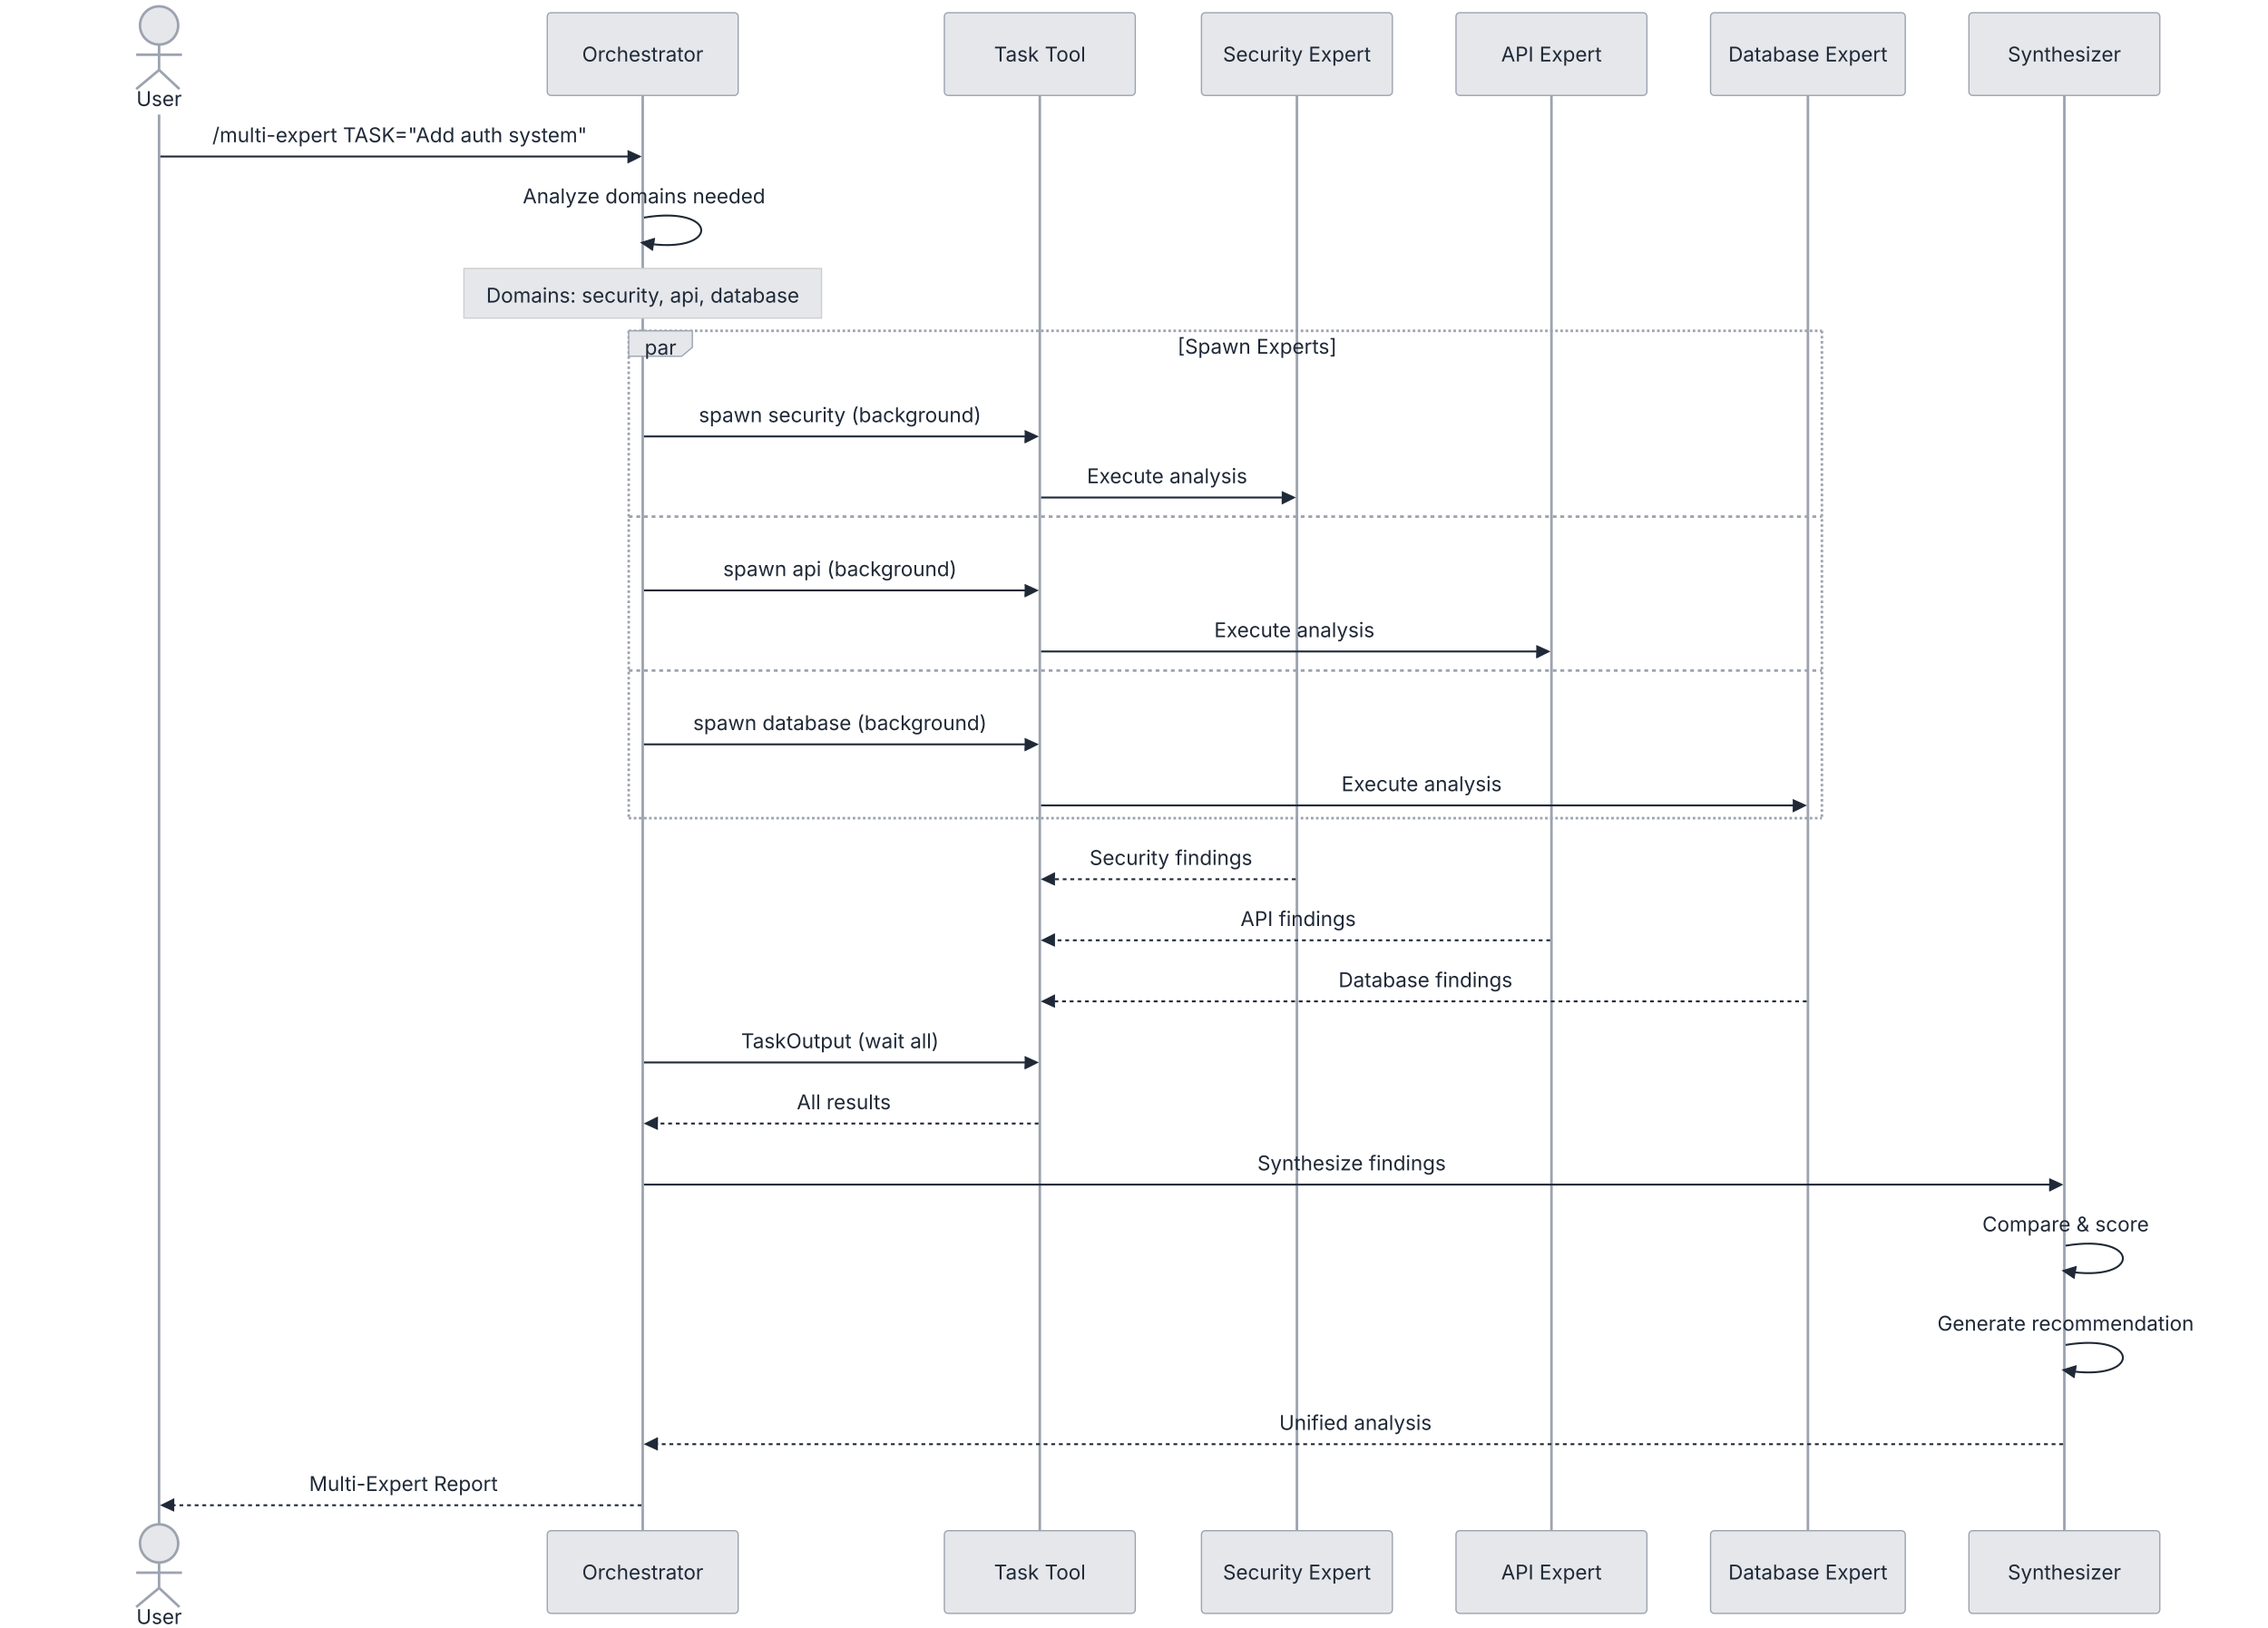
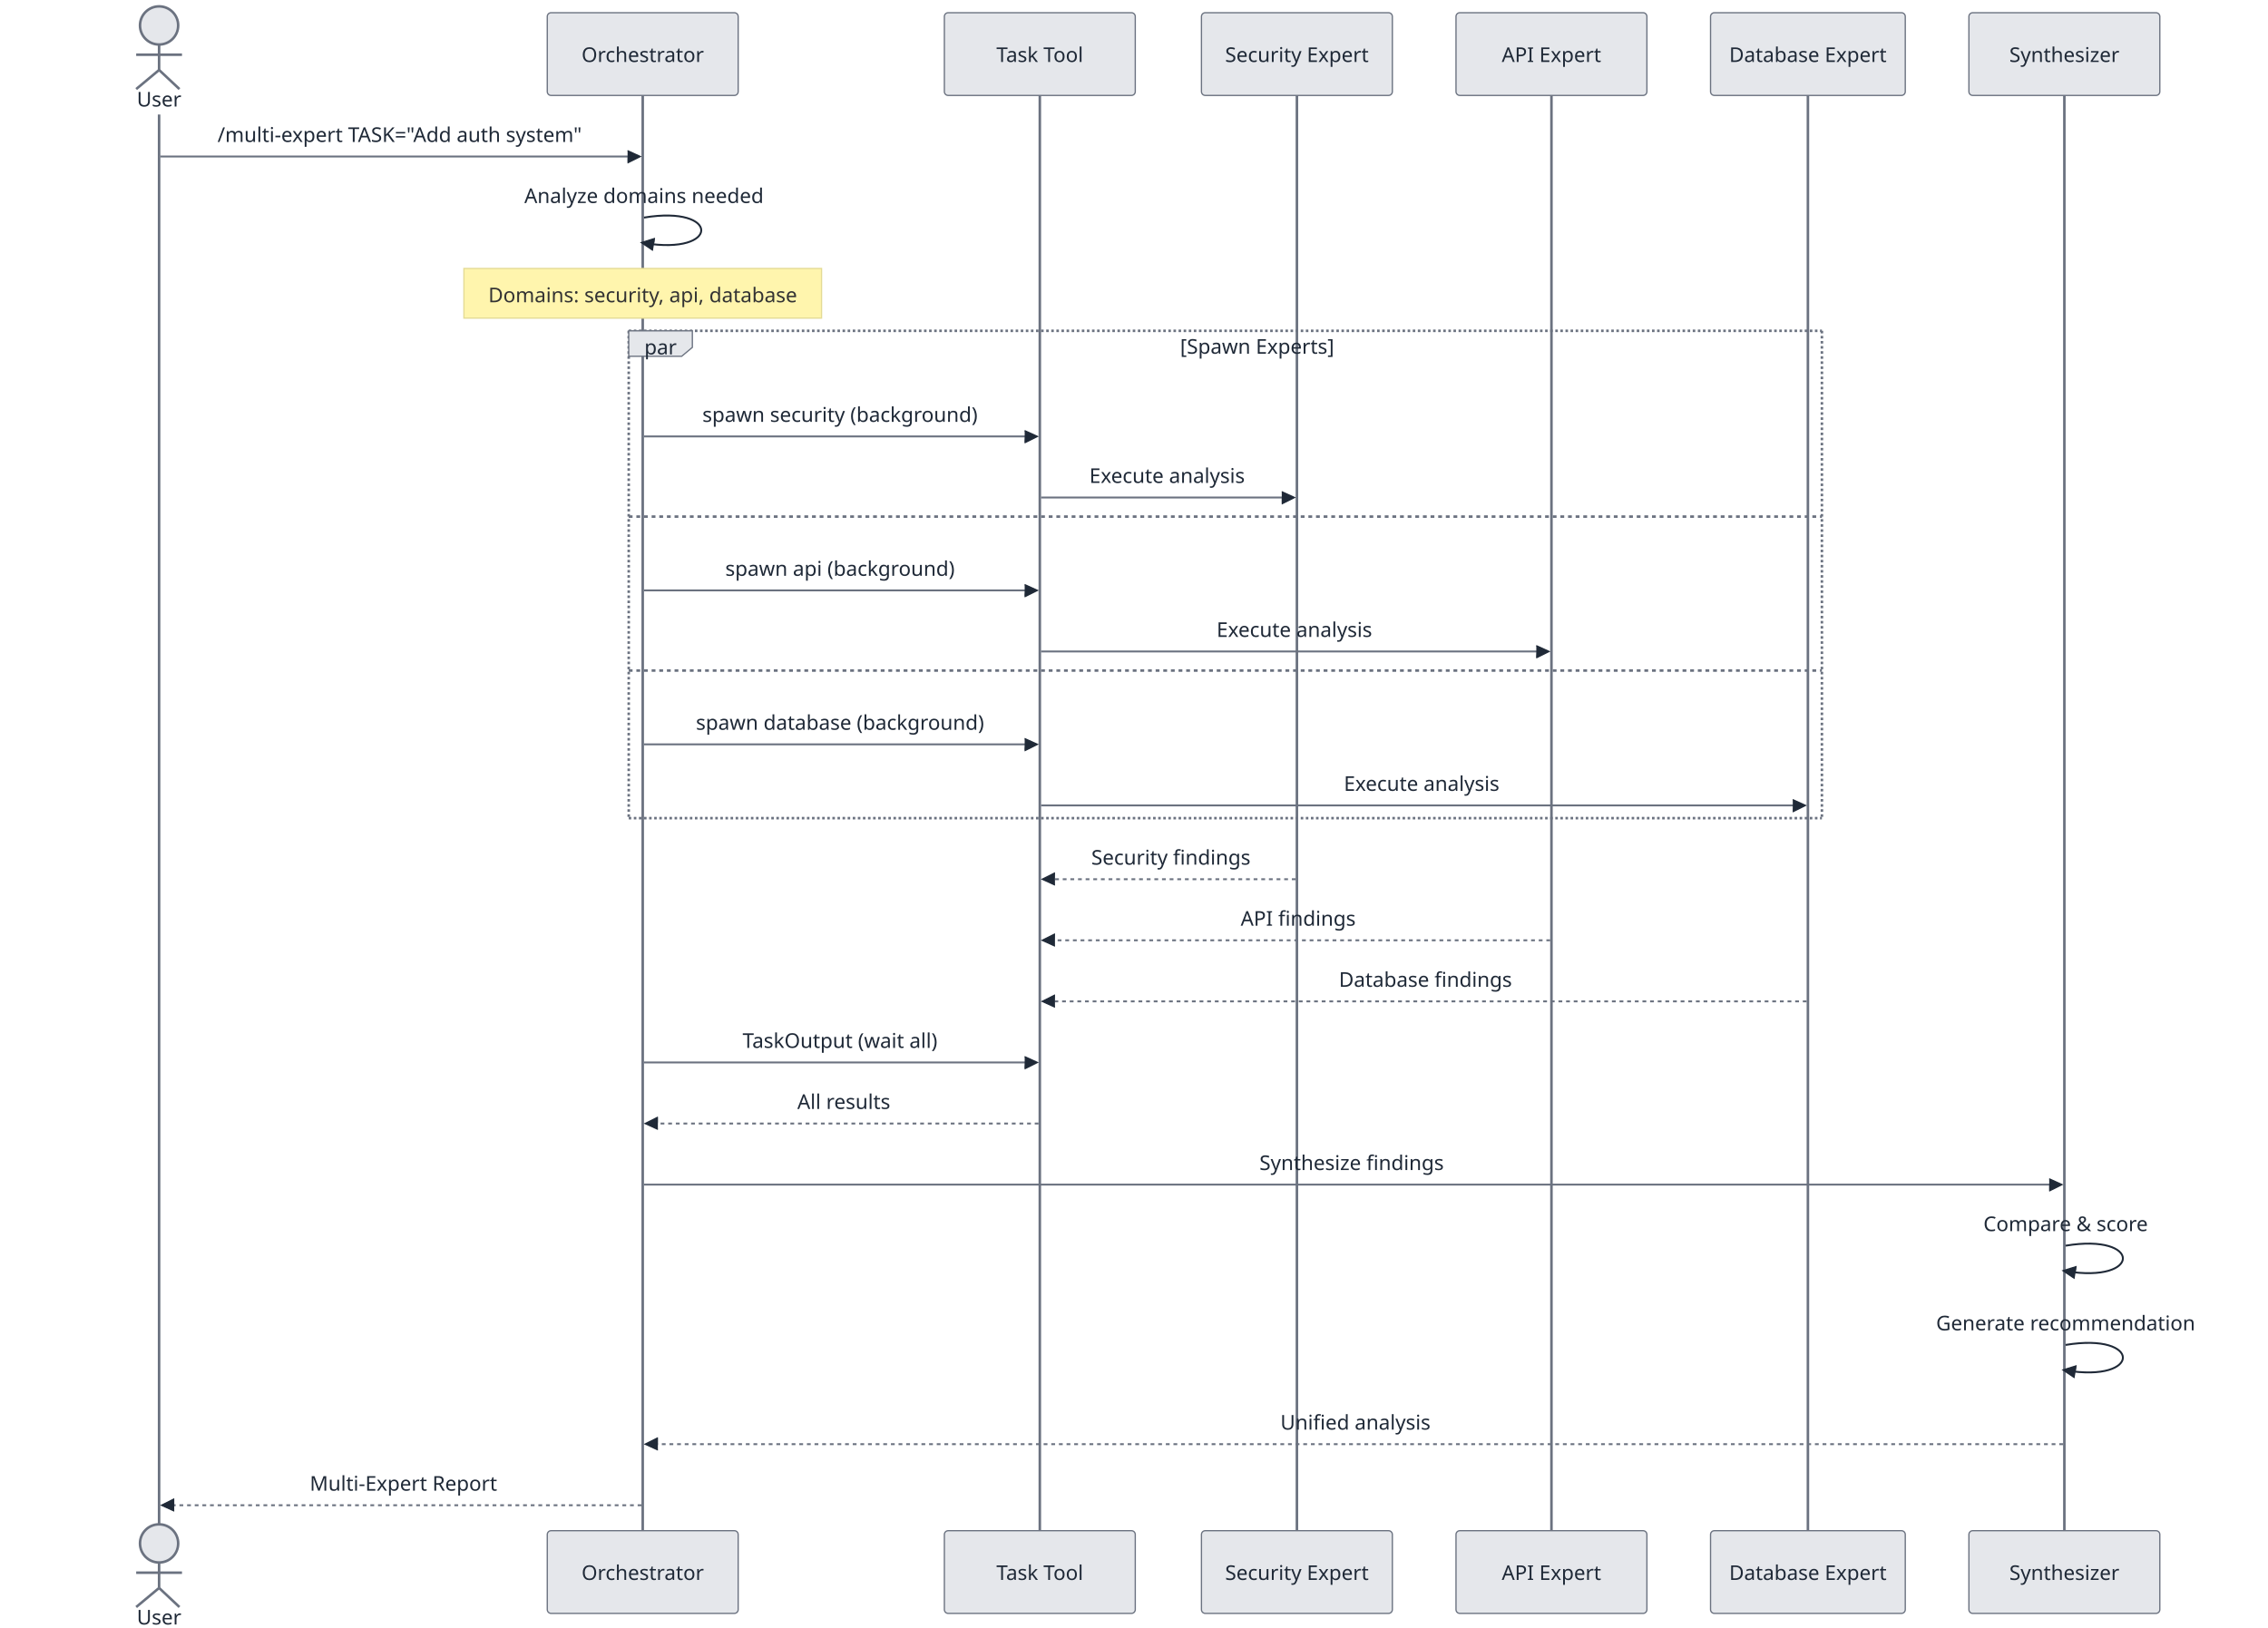
<svg xmlns="http://www.w3.org/2000/svg" id="my-svg" width="100%" style="max-width: 1782px; background-color: transparent;" viewBox="-50 -10 1782 1279" role="graphics-document document" aria-roledescription="sequence" aria-describedby="chart-desc-my-svg" aria-labelledby="chart-title-my-svg">
  <g>
    <rect x="1497" y="1193" fill="#eaeaea" stroke="#666" width="150" height="65" name="Synth" rx="3" ry="3" class="actor actor-bottom" />
    <text x="1572" y="1225.5" dominant-baseline="central" alignment-baseline="central" class="actor actor-box" style="text-anchor: middle; font-size: 16px; font-weight: 400;">
      <tspan x="1572" dy="0">Synthesizer</tspan>
    </text>
  </g>
  <g>
    <rect x="1294" y="1193" fill="#eaeaea" stroke="#666" width="153" height="65" name="E3" rx="3" ry="3" class="actor actor-bottom" />
    <text x="1370.5" y="1225.5" dominant-baseline="central" alignment-baseline="central" class="actor actor-box" style="text-anchor: middle; font-size: 16px; font-weight: 400;">
      <tspan x="1370.5" dy="0">Database Expert</tspan>
    </text>
  </g>
  <g>
    <rect x="1094" y="1193" fill="#eaeaea" stroke="#666" width="150" height="65" name="E2" rx="3" ry="3" class="actor actor-bottom" />
    <text x="1169" y="1225.5" dominant-baseline="central" alignment-baseline="central" class="actor actor-box" style="text-anchor: middle; font-size: 16px; font-weight: 400;">
      <tspan x="1169" dy="0">API Expert</tspan>
    </text>
  </g>
  <g>
    <rect x="894" y="1193" fill="#eaeaea" stroke="#666" width="150" height="65" name="E1" rx="3" ry="3" class="actor actor-bottom" />
    <text x="969" y="1225.5" dominant-baseline="central" alignment-baseline="central" class="actor actor-box" style="text-anchor: middle; font-size: 16px; font-weight: 400;">
      <tspan x="969" dy="0">Security Expert</tspan>
    </text>
  </g>
  <g>
    <rect x="692" y="1193" fill="#eaeaea" stroke="#666" width="150" height="65" name="Task" rx="3" ry="3" class="actor actor-bottom" />
    <text x="767" y="1225.5" dominant-baseline="central" alignment-baseline="central" class="actor actor-box" style="text-anchor: middle; font-size: 16px; font-weight: 400;">
      <tspan x="767" dy="0">Task Tool</tspan>
    </text>
  </g>
  <g>
    <rect x="380" y="1193" fill="#eaeaea" stroke="#666" width="150" height="65" name="Orch" rx="3" ry="3" class="actor actor-bottom" />
    <text x="455" y="1225.5" dominant-baseline="central" alignment-baseline="central" class="actor actor-box" style="text-anchor: middle; font-size: 16px; font-weight: 400;">
      <tspan x="455" dy="0">Orchestrator</tspan>
    </text>
  </g>
  <g />
  <g>
    <line id="actor6" x1="1572" y1="65" x2="1572" y2="1193" class="actor-line 200" stroke-width="0.5px" stroke="#999" name="Synth" />
    <g id="root-6">
      <rect x="1497" y="0" fill="#eaeaea" stroke="#666" width="150" height="65" name="Synth" rx="3" ry="3" class="actor actor-top" />
      <text x="1572" y="32.5" dominant-baseline="central" alignment-baseline="central" class="actor actor-box" style="text-anchor: middle; font-size: 16px; font-weight: 400;">
        <tspan x="1572" dy="0">Synthesizer</tspan>
      </text>
    </g>
  </g>
  <g>
    <line id="actor5" x1="1370.5" y1="65" x2="1370.5" y2="1193" class="actor-line 200" stroke-width="0.5px" stroke="#999" name="E3" />
    <g id="root-5">
      <rect x="1294" y="0" fill="#eaeaea" stroke="#666" width="153" height="65" name="E3" rx="3" ry="3" class="actor actor-top" />
      <text x="1370.5" y="32.5" dominant-baseline="central" alignment-baseline="central" class="actor actor-box" style="text-anchor: middle; font-size: 16px; font-weight: 400;">
        <tspan x="1370.5" dy="0">Database Expert</tspan>
      </text>
    </g>
  </g>
  <g>
    <line id="actor4" x1="1169" y1="65" x2="1169" y2="1193" class="actor-line 200" stroke-width="0.5px" stroke="#999" name="E2" />
    <g id="root-4">
      <rect x="1094" y="0" fill="#eaeaea" stroke="#666" width="150" height="65" name="E2" rx="3" ry="3" class="actor actor-top" />
      <text x="1169" y="32.5" dominant-baseline="central" alignment-baseline="central" class="actor actor-box" style="text-anchor: middle; font-size: 16px; font-weight: 400;">
        <tspan x="1169" dy="0">API Expert</tspan>
      </text>
    </g>
  </g>
  <g>
    <line id="actor3" x1="969" y1="65" x2="969" y2="1193" class="actor-line 200" stroke-width="0.5px" stroke="#999" name="E1" />
    <g id="root-3">
      <rect x="894" y="0" fill="#eaeaea" stroke="#666" width="150" height="65" name="E1" rx="3" ry="3" class="actor actor-top" />
      <text x="969" y="32.5" dominant-baseline="central" alignment-baseline="central" class="actor actor-box" style="text-anchor: middle; font-size: 16px; font-weight: 400;">
        <tspan x="969" dy="0">Security Expert</tspan>
      </text>
    </g>
  </g>
  <g>
    <line id="actor2" x1="767" y1="65" x2="767" y2="1193" class="actor-line 200" stroke-width="0.5px" stroke="#999" name="Task" />
    <g id="root-2">
      <rect x="692" y="0" fill="#eaeaea" stroke="#666" width="150" height="65" name="Task" rx="3" ry="3" class="actor actor-top" />
      <text x="767" y="32.5" dominant-baseline="central" alignment-baseline="central" class="actor actor-box" style="text-anchor: middle; font-size: 16px; font-weight: 400;">
        <tspan x="767" dy="0">Task Tool</tspan>
      </text>
    </g>
  </g>
  <g>
    <line id="actor1" x1="455" y1="65" x2="455" y2="1193" class="actor-line 200" stroke-width="0.5px" stroke="#999" name="Orch" />
    <g id="root-1">
      <rect x="380" y="0" fill="#eaeaea" stroke="#666" width="150" height="65" name="Orch" rx="3" ry="3" class="actor actor-top" />
      <text x="455" y="32.5" dominant-baseline="central" alignment-baseline="central" class="actor actor-box" style="text-anchor: middle; font-size: 16px; font-weight: 400;">
        <tspan x="455" dy="0">Orchestrator</tspan>
      </text>
    </g>
  </g>
  <g>
    <line id="actor0" x1="75" y1="80" x2="75" y2="1193" class="actor-line 200" stroke-width="0.5px" stroke="#999" name="User" />
  </g>
-   <style>#my-svg{font-family:system-ui,-apple-system,sans-serif;font-size:14px;fill:#1f2937;}@keyframes edge-animation-frame{from{stroke-dashoffset:0;}}@keyframes dash{to{stroke-dashoffset:0;}}#my-svg .edge-animation-slow{stroke-dasharray:9,5!important;stroke-dashoffset:900;animation:dash 50s linear infinite;stroke-linecap:round;}#my-svg .edge-animation-fast{stroke-dasharray:9,5!important;stroke-dashoffset:900;animation:dash 20s linear infinite;stroke-linecap:round;}#my-svg .error-icon{fill:#d1d5db;}#my-svg .error-text{fill:#2e2a24;stroke:#2e2a24;}#my-svg .edge-thickness-normal{stroke-width:1px;}#my-svg .edge-thickness-thick{stroke-width:3.5px;}#my-svg .edge-pattern-solid{stroke-dasharray:0;}#my-svg .edge-thickness-invisible{stroke-width:0;fill:none;}#my-svg .edge-pattern-dashed{stroke-dasharray:3;}#my-svg .edge-pattern-dotted{stroke-dasharray:2;}#my-svg .marker{fill:#6b7280;stroke:#6b7280;}#my-svg .marker.cross{stroke:#6b7280;}#my-svg svg{font-family:system-ui,-apple-system,sans-serif;font-size:14px;}#my-svg p{margin:0;}#my-svg .actor{stroke:#9ca3af;fill:#e5e7eb;}#my-svg text.actor&gt;tspan{fill:#1f2937;stroke:none;}#my-svg .actor-line{stroke:#9ca3af;}#my-svg .innerArc{stroke-width:1.5;stroke-dasharray:none;}#my-svg .messageLine0{stroke-width:1.5;stroke-dasharray:none;stroke:#1f2937;}#my-svg .messageLine1{stroke-width:1.5;stroke-dasharray:2,2;stroke:#1f2937;}#my-svg #arrowhead path{fill:#1f2937;stroke:#1f2937;}#my-svg .sequenceNumber{fill:#948d7f;}#my-svg #sequencenumber{fill:#1f2937;}#my-svg #crosshead path{fill:#1f2937;stroke:#1f2937;}#my-svg .messageText{fill:#1f2937;stroke:none;}#my-svg .labelBox{stroke:#9ca3af;fill:#e5e7eb;}#my-svg .labelText,#my-svg .labelText&gt;tspan{fill:#1f2937;stroke:none;}#my-svg .loopText,#my-svg .loopText&gt;tspan{fill:#1f2937;stroke:none;}#my-svg .loopLine{stroke-width:2px;stroke-dasharray:2,2;stroke:#9ca3af;fill:#9ca3af;}#my-svg .note{stroke:hsl(220, 0%, 80.98%);fill:#e5e7eb;}#my-svg .noteText,#my-svg .noteText&gt;tspan{fill:#1f2937;stroke:none;}#my-svg .activation0{fill:#9ca3af;stroke:hsl(217.895, 10.615%, 54.902%);}#my-svg .activation1{fill:#9ca3af;stroke:hsl(217.895, 10.615%, 54.902%);}#my-svg .activation2{fill:#9ca3af;stroke:hsl(217.895, 10.615%, 54.902%);}#my-svg .actorPopupMenu{position:absolute;}#my-svg .actorPopupMenuPanel{position:absolute;fill:#e5e7eb;box-shadow:0px 8px 16px 0px rgba(0,0,0,0.2);filter:drop-shadow(3px 5px 2px rgb(0 0 0 / 0.4));}#my-svg .actor-man line{stroke:#9ca3af;fill:#e5e7eb;}#my-svg .actor-man circle,#my-svg line{stroke:#9ca3af;fill:#e5e7eb;stroke-width:2px;}#my-svg :root{--mermaid-font-family:"trebuchet ms",verdana,arial,sans-serif;}#my-svg .edgeLabel{background-color:#e5e7eb !important;} #my-svg .edgeLabel p{background-color:#e5e7eb !important;} #my-svg .edgeLabel rect{fill:#e5e7eb !important;background-color:#e5e7eb !important;opacity:1 !important;} #my-svg .labelBkg{background-color:#e5e7eb !important;} @media (prefers-color-scheme: dark) { #my-svg { fill: #e5e7eb !important; } #my-svg .label, #my-svg .nodeLabel, #my-svg .edgeLabel { color: #e5e7eb !important; fill: #e5e7eb !important; } #my-svg .node rect, #my-svg .node circle, #my-svg .node ellipse, #my-svg .node polygon, #my-svg .node path { fill: #374151 !important; stroke: #9ca3af !important; } #my-svg .cluster rect { fill: #1f2937 !important; stroke: #6b7280 !important; } #my-svg .edgePath .path, #my-svg .flowchart-link { stroke: #9ca3af !important; } #my-svg .marker, #my-svg .arrowheadPath { fill: #9ca3af !important; stroke: #9ca3af !important; } #my-svg .edgeLabel rect, #my-svg .labelBkg { fill: #374151 !important; background-color: #374151 !important; opacity: 1 !important; } #my-svg text, #my-svg span, #my-svg p { fill: #e5e7eb !important; color: #e5e7eb !important; } #my-svg .cluster-label text, #my-svg .cluster-label span { fill: #e5e7eb !important; color: #e5e7eb !important; } }</style>
+   <style>#my-svg{font-family:system-ui,sans-serif;font-size:14px;fill:#1f2937;}@keyframes edge-animation-frame{from{stroke-dashoffset:0;}}@keyframes dash{to{stroke-dashoffset:0;}}#my-svg .edge-animation-slow{stroke-dasharray:9,5!important;stroke-dashoffset:900;animation:dash 50s linear infinite;stroke-linecap:round;}#my-svg .edge-animation-fast{stroke-dasharray:9,5!important;stroke-dashoffset:900;animation:dash 20s linear infinite;stroke-linecap:round;}#my-svg .error-icon{fill:#f3f4f6;}#my-svg .error-text{fill:#0c0b09;stroke:#0c0b09;}#my-svg .edge-thickness-normal{stroke-width:1px;}#my-svg .edge-thickness-thick{stroke-width:3.5px;}#my-svg .edge-pattern-solid{stroke-dasharray:0;}#my-svg .edge-thickness-invisible{stroke-width:0;fill:none;}#my-svg .edge-pattern-dashed{stroke-dasharray:3;}#my-svg .edge-pattern-dotted{stroke-dasharray:2;}#my-svg .marker{fill:#6b7280;stroke:#6b7280;}#my-svg .marker.cross{stroke:#6b7280;}#my-svg svg{font-family:system-ui,sans-serif;font-size:14px;}#my-svg p{margin:0;}#my-svg .actor{stroke:#6b7280;fill:#e5e7eb;}#my-svg text.actor&gt;tspan{fill:#1f2937;stroke:none;}#my-svg .actor-line{stroke:#6b7280;}#my-svg .innerArc{stroke-width:1.5;stroke-dasharray:none;}#my-svg .messageLine0{stroke-width:1.5;stroke-dasharray:none;stroke:#1f2937;}#my-svg .messageLine1{stroke-width:1.5;stroke-dasharray:2,2;stroke:#1f2937;}#my-svg #arrowhead path{fill:#1f2937;stroke:#1f2937;}#my-svg .sequenceNumber{fill:#948d7f;}#my-svg #sequencenumber{fill:#1f2937;}#my-svg #crosshead path{fill:#1f2937;stroke:#1f2937;}#my-svg .messageText{fill:#1f2937;stroke:none;}#my-svg .labelBox{stroke:#6b7280;fill:#e5e7eb;}#my-svg .labelText,#my-svg .labelText&gt;tspan{fill:#1f2937;stroke:none;}#my-svg .loopText,#my-svg .loopText&gt;tspan{fill:#1f2937;stroke:none;}#my-svg .loopLine{stroke-width:2px;stroke-dasharray:2,2;stroke:#6b7280;fill:#6b7280;}#my-svg .note{stroke:hsl(52.683, 60%, 73.922%);fill:#fff5ad;}#my-svg .noteText,#my-svg .noteText&gt;tspan{fill:#333;stroke:none;}#my-svg .activation0{fill:#d1d5db;stroke:hsl(216, 12.195%, 73.922%);}#my-svg .activation1{fill:#d1d5db;stroke:hsl(216, 12.195%, 73.922%);}#my-svg .activation2{fill:#d1d5db;stroke:hsl(216, 12.195%, 73.922%);}#my-svg .actorPopupMenu{position:absolute;}#my-svg .actorPopupMenuPanel{position:absolute;fill:#e5e7eb;box-shadow:0px 8px 16px 0px rgba(0,0,0,0.2);filter:drop-shadow(3px 5px 2px rgb(0 0 0 / 0.4));}#my-svg .actor-man line{stroke:#6b7280;fill:#e5e7eb;}#my-svg .actor-man circle,#my-svg line{stroke:#6b7280;fill:#e5e7eb;stroke-width:2px;}#my-svg :root{--mermaid-font-family:"trebuchet ms",verdana,arial,sans-serif;}#my-svg .edgeLabel{background-color:#e5e7eb !important;} #my-svg .edgeLabel p{background-color:#e5e7eb !important;} #my-svg .edgeLabel rect{fill:#e5e7eb !important;background-color:#e5e7eb !important;opacity:1 !important;} #my-svg .labelBkg{background-color:#e5e7eb !important;} #my-svg .messageText{fill:#1f2937 !important;} #my-svg .noteText{fill:#1f2937 !important;} #my-svg .loopText{fill:#1f2937 !important;} #my-svg .labelText{fill:#1f2937 !important;} #my-svg line{stroke:#6b7280 !important;} #my-svg .actor{fill:#e5e7eb !important;stroke:#6b7280 !important;} #my-svg text.actor{fill:#1f2937 !important;} #my-svg .statediagram-state rect{fill:#e5e7eb !important;stroke:#6b7280 !important;} #my-svg .state-start{fill:#6b7280 !important;} #my-svg .statediagram-cluster rect{fill:#f3f4f6 !important;} @media (prefers-color-scheme: dark) { #my-svg { fill: #e5e7eb !important; } #my-svg .label, #my-svg .nodeLabel, #my-svg .edgeLabel { color: #e5e7eb !important; fill: #e5e7eb !important; } #my-svg .node rect, #my-svg .node circle, #my-svg .node ellipse, #my-svg .node polygon, #my-svg .node path { fill: #374151 !important; stroke: #9ca3af !important; } #my-svg .cluster rect { fill: #1f2937 !important; stroke: #6b7280 !important; } #my-svg .edgePath .path, #my-svg .flowchart-link { stroke: #9ca3af !important; } #my-svg .marker, #my-svg .arrowheadPath { fill: #9ca3af !important; stroke: #9ca3af !important; } #my-svg .edgeLabel rect, #my-svg .labelBkg { fill: #374151 !important; background-color: #374151 !important; opacity: 1 !important; } #my-svg text, #my-svg span, #my-svg p { fill: #e5e7eb !important; color: #e5e7eb !important; } #my-svg .cluster-label text, #my-svg .cluster-label span { fill: #e5e7eb !important; color: #e5e7eb !important; } #my-svg .messageText{fill:#e5e7eb !important;} #my-svg .noteText{fill:#e5e7eb !important;} #my-svg .loopText{fill:#e5e7eb !important;} #my-svg .labelText{fill:#e5e7eb !important;} #my-svg line{stroke:#9ca3af !important;} #my-svg .actor{fill:#374151 !important;stroke:#9ca3af !important;} #my-svg text.actor{fill:#e5e7eb !important;} #my-svg .statediagram-state rect{fill:#374151 !important;stroke:#9ca3af !important;} #my-svg .state-start{fill:#9ca3af !important;} #my-svg .statediagram-cluster rect{fill:#1f2937 !important;} }</style>
  <g />
  <defs>
    <symbol id="computer" width="24" height="24">
      <path transform="scale(.5)" d="M2 2v13h20v-13h-20zm18 11h-16v-9h16v9zm-10.228 6l.466-1h3.524l.467 1h-4.457zm14.228 3h-24l2-6h2.104l-1.33 4h18.45l-1.297-4h2.073l2 6zm-5-10h-14v-7h14v7z" />
    </symbol>
  </defs>
  <defs>
    <symbol id="database" fill-rule="evenodd" clip-rule="evenodd">
      <path transform="scale(.5)" d="M12.258.001l.256.004.255.005.253.008.251.01.249.012.247.015.246.016.242.019.241.02.239.023.236.024.233.027.231.028.229.031.225.032.223.034.22.036.217.038.214.04.211.041.208.043.205.045.201.046.198.048.194.05.191.051.187.053.183.054.18.056.175.057.172.059.168.06.163.061.16.063.155.064.15.066.074.033.073.033.071.034.07.034.069.035.068.035.067.035.066.035.064.036.064.036.062.036.06.036.06.037.058.037.058.037.055.038.055.038.053.038.052.038.051.039.05.039.048.039.047.039.045.04.044.04.043.04.041.04.04.041.039.041.037.041.036.041.034.041.033.042.032.042.03.042.029.042.027.042.026.043.024.043.023.043.021.043.02.043.018.044.017.043.015.044.013.044.012.044.011.045.009.044.007.045.006.045.004.045.002.045.001.045v17l-.001.045-.002.045-.004.045-.006.045-.007.045-.009.044-.011.045-.012.044-.013.044-.015.044-.017.043-.018.044-.02.043-.021.043-.023.043-.024.043-.026.043-.027.042-.029.042-.03.042-.032.042-.033.042-.034.041-.036.041-.037.041-.039.041-.04.041-.041.04-.043.04-.044.04-.045.04-.047.039-.048.039-.05.039-.051.039-.052.038-.053.038-.055.038-.055.038-.058.037-.058.037-.06.037-.06.036-.062.036-.064.036-.064.036-.066.035-.067.035-.068.035-.069.035-.07.034-.071.034-.073.033-.074.033-.15.066-.155.064-.16.063-.163.061-.168.06-.172.059-.175.057-.18.056-.183.054-.187.053-.191.051-.194.05-.198.048-.201.046-.205.045-.208.043-.211.041-.214.04-.217.038-.22.036-.223.034-.225.032-.229.031-.231.028-.233.027-.236.024-.239.023-.241.02-.242.019-.246.016-.247.015-.249.012-.251.01-.253.008-.255.005-.256.004-.258.001-.258-.001-.256-.004-.255-.005-.253-.008-.251-.01-.249-.012-.247-.015-.245-.016-.243-.019-.241-.02-.238-.023-.236-.024-.234-.027-.231-.028-.228-.031-.226-.032-.223-.034-.22-.036-.217-.038-.214-.04-.211-.041-.208-.043-.204-.045-.201-.046-.198-.048-.195-.05-.19-.051-.187-.053-.184-.054-.179-.056-.176-.057-.172-.059-.167-.06-.164-.061-.159-.063-.155-.064-.151-.066-.074-.033-.072-.033-.072-.034-.07-.034-.069-.035-.068-.035-.067-.035-.066-.035-.064-.036-.063-.036-.062-.036-.061-.036-.06-.037-.058-.037-.057-.037-.056-.038-.055-.038-.053-.038-.052-.038-.051-.039-.049-.039-.049-.039-.046-.039-.046-.04-.044-.04-.043-.04-.041-.04-.04-.041-.039-.041-.037-.041-.036-.041-.034-.041-.033-.042-.032-.042-.03-.042-.029-.042-.027-.042-.026-.043-.024-.043-.023-.043-.021-.043-.02-.043-.018-.044-.017-.043-.015-.044-.013-.044-.012-.044-.011-.045-.009-.044-.007-.045-.006-.045-.004-.045-.002-.045-.001-.045v-17l.001-.045.002-.045.004-.045.006-.045.007-.045.009-.044.011-.045.012-.044.013-.044.015-.044.017-.043.018-.044.02-.043.021-.043.023-.043.024-.043.026-.043.027-.042.029-.042.03-.042.032-.042.033-.042.034-.041.036-.041.037-.041.039-.041.04-.041.041-.04.043-.04.044-.04.046-.04.046-.039.049-.039.049-.039.051-.039.052-.038.053-.038.055-.038.056-.038.057-.037.058-.037.06-.037.061-.036.062-.036.063-.036.064-.036.066-.035.067-.035.068-.035.069-.035.07-.034.072-.034.072-.033.074-.033.151-.066.155-.064.159-.063.164-.061.167-.06.172-.059.176-.057.179-.056.184-.054.187-.053.19-.051.195-.05.198-.048.201-.046.204-.045.208-.043.211-.041.214-.04.217-.038.22-.036.223-.034.226-.032.228-.031.231-.028.234-.027.236-.024.238-.023.241-.02.243-.019.245-.016.247-.015.249-.012.251-.01.253-.008.255-.005.256-.004.258-.001.258.001zm-9.258 20.499v.01l.001.021.003.021.004.022.005.021.006.022.007.022.009.023.01.022.011.023.012.023.013.023.015.023.016.024.017.023.018.024.019.024.021.024.022.025.023.024.024.025.052.049.056.05.061.051.066.051.07.051.075.051.079.052.084.052.088.052.092.052.097.052.102.051.105.052.11.052.114.051.119.051.123.051.127.05.131.05.135.05.139.048.144.049.147.047.152.047.155.047.16.045.163.045.167.043.171.043.176.041.178.041.183.039.187.039.19.037.194.035.197.035.202.033.204.031.209.03.212.029.216.027.219.025.222.024.226.021.23.02.233.018.236.016.24.015.243.012.246.01.249.008.253.005.256.004.259.001.26-.001.257-.004.254-.005.25-.008.247-.011.244-.012.241-.014.237-.016.233-.018.231-.021.226-.021.224-.024.22-.026.216-.027.212-.028.21-.031.205-.031.202-.034.198-.034.194-.036.191-.037.187-.039.183-.04.179-.04.175-.042.172-.043.168-.044.163-.045.16-.046.155-.046.152-.047.148-.048.143-.049.139-.049.136-.05.131-.05.126-.05.123-.051.118-.052.114-.051.11-.052.106-.052.101-.052.096-.052.092-.052.088-.053.083-.051.079-.052.074-.052.07-.051.065-.051.06-.051.056-.05.051-.05.023-.024.023-.025.021-.024.02-.024.019-.024.018-.024.017-.024.015-.023.014-.024.013-.023.012-.023.01-.023.01-.022.008-.022.006-.022.006-.022.004-.022.004-.021.001-.021.001-.021v-4.127l-.077.055-.08.053-.083.054-.085.053-.087.052-.09.052-.093.051-.095.05-.097.05-.1.049-.102.049-.105.048-.106.047-.109.047-.111.046-.114.045-.115.045-.118.044-.12.043-.122.042-.124.042-.126.041-.128.04-.13.04-.132.038-.134.038-.135.037-.138.037-.139.035-.142.035-.143.034-.144.033-.147.032-.148.031-.15.03-.151.03-.153.029-.154.027-.156.027-.158.026-.159.025-.161.024-.162.023-.163.022-.165.021-.166.02-.167.019-.169.018-.169.017-.171.016-.173.015-.173.014-.175.013-.175.012-.177.011-.178.01-.179.008-.179.008-.181.006-.182.005-.182.004-.184.003-.184.002h-.37l-.184-.002-.184-.003-.182-.004-.182-.005-.181-.006-.179-.008-.179-.008-.178-.01-.176-.011-.176-.012-.175-.013-.173-.014-.172-.015-.171-.016-.17-.017-.169-.018-.167-.019-.166-.02-.165-.021-.163-.022-.162-.023-.161-.024-.159-.025-.157-.026-.156-.027-.155-.027-.153-.029-.151-.03-.15-.03-.148-.031-.146-.032-.145-.033-.143-.034-.141-.035-.14-.035-.137-.037-.136-.037-.134-.038-.132-.038-.13-.04-.128-.04-.126-.041-.124-.042-.122-.042-.12-.044-.117-.043-.116-.045-.113-.045-.112-.046-.109-.047-.106-.047-.105-.048-.102-.049-.1-.049-.097-.05-.095-.05-.093-.052-.09-.051-.087-.052-.085-.053-.083-.054-.08-.054-.077-.054v4.127zm0-5.654v.011l.001.021.003.021.004.021.005.022.006.022.007.022.009.022.01.022.011.023.012.023.013.023.015.024.016.023.017.024.018.024.019.024.021.024.022.024.023.025.024.024.052.05.056.05.061.05.066.051.07.051.075.052.079.051.084.052.088.052.092.052.097.052.102.052.105.052.11.051.114.051.119.052.123.05.127.051.131.05.135.049.139.049.144.048.147.048.152.047.155.046.16.045.163.045.167.044.171.042.176.042.178.04.183.04.187.038.19.037.194.036.197.034.202.033.204.032.209.03.212.028.216.027.219.025.222.024.226.022.23.02.233.018.236.016.24.014.243.012.246.01.249.008.253.006.256.003.259.001.26-.001.257-.003.254-.006.25-.008.247-.01.244-.012.241-.015.237-.016.233-.018.231-.02.226-.022.224-.024.22-.025.216-.027.212-.029.21-.03.205-.032.202-.033.198-.035.194-.036.191-.037.187-.039.183-.039.179-.041.175-.042.172-.043.168-.044.163-.045.16-.045.155-.047.152-.047.148-.048.143-.048.139-.05.136-.049.131-.05.126-.051.123-.051.118-.051.114-.052.11-.052.106-.052.101-.052.096-.052.092-.052.088-.052.083-.052.079-.052.074-.051.07-.052.065-.051.06-.05.056-.051.051-.049.023-.025.023-.024.021-.025.02-.024.019-.024.018-.024.017-.024.015-.023.014-.023.013-.024.012-.022.01-.023.01-.023.008-.022.006-.022.006-.022.004-.021.004-.022.001-.021.001-.021v-4.139l-.077.054-.08.054-.083.054-.085.052-.087.053-.09.051-.093.051-.095.051-.097.05-.1.049-.102.049-.105.048-.106.047-.109.047-.111.046-.114.045-.115.044-.118.044-.12.044-.122.042-.124.042-.126.041-.128.04-.13.039-.132.039-.134.038-.135.037-.138.036-.139.036-.142.035-.143.033-.144.033-.147.033-.148.031-.15.03-.151.03-.153.028-.154.028-.156.027-.158.026-.159.025-.161.024-.162.023-.163.022-.165.021-.166.02-.167.019-.169.018-.169.017-.171.016-.173.015-.173.014-.175.013-.175.012-.177.011-.178.009-.179.009-.179.007-.181.007-.182.005-.182.004-.184.003-.184.002h-.37l-.184-.002-.184-.003-.182-.004-.182-.005-.181-.007-.179-.007-.179-.009-.178-.009-.176-.011-.176-.012-.175-.013-.173-.014-.172-.015-.171-.016-.17-.017-.169-.018-.167-.019-.166-.02-.165-.021-.163-.022-.162-.023-.161-.024-.159-.025-.157-.026-.156-.027-.155-.028-.153-.028-.151-.03-.15-.03-.148-.031-.146-.033-.145-.033-.143-.033-.141-.035-.14-.036-.137-.036-.136-.037-.134-.038-.132-.039-.13-.039-.128-.04-.126-.041-.124-.042-.122-.043-.12-.043-.117-.044-.116-.044-.113-.046-.112-.046-.109-.046-.106-.047-.105-.048-.102-.049-.1-.049-.097-.05-.095-.051-.093-.051-.09-.051-.087-.053-.085-.052-.083-.054-.08-.054-.077-.054v4.139zm0-5.666v.011l.001.02.003.022.004.021.005.022.006.021.007.022.009.023.01.022.011.023.012.023.013.023.015.023.016.024.017.024.018.023.019.024.021.025.022.024.023.024.024.025.052.05.056.05.061.05.066.051.07.051.075.052.079.051.084.052.088.052.092.052.097.052.102.052.105.051.11.052.114.051.119.051.123.051.127.05.131.05.135.05.139.049.144.048.147.048.152.047.155.046.16.045.163.045.167.043.171.043.176.042.178.04.183.04.187.038.19.037.194.036.197.034.202.033.204.032.209.03.212.028.216.027.219.025.222.024.226.021.23.02.233.018.236.017.24.014.243.012.246.01.249.008.253.006.256.003.259.001.26-.001.257-.003.254-.006.25-.008.247-.01.244-.013.241-.014.237-.016.233-.018.231-.02.226-.022.224-.024.22-.025.216-.027.212-.029.21-.03.205-.032.202-.033.198-.035.194-.036.191-.037.187-.039.183-.039.179-.041.175-.042.172-.043.168-.044.163-.045.16-.045.155-.047.152-.047.148-.048.143-.049.139-.049.136-.049.131-.051.126-.05.123-.051.118-.052.114-.051.11-.052.106-.052.101-.052.096-.052.092-.052.088-.052.083-.052.079-.052.074-.052.07-.051.065-.051.06-.051.056-.05.051-.049.023-.025.023-.025.021-.024.02-.024.019-.024.018-.024.017-.024.015-.023.014-.024.013-.023.012-.023.01-.022.01-.023.008-.022.006-.022.006-.022.004-.022.004-.021.001-.021.001-.021v-4.153l-.077.054-.08.054-.083.053-.085.053-.087.053-.09.051-.093.051-.095.051-.097.05-.1.049-.102.048-.105.048-.106.048-.109.046-.111.046-.114.046-.115.044-.118.044-.12.043-.122.043-.124.042-.126.041-.128.04-.13.039-.132.039-.134.038-.135.037-.138.036-.139.036-.142.034-.143.034-.144.033-.147.032-.148.032-.15.03-.151.03-.153.028-.154.028-.156.027-.158.026-.159.024-.161.024-.162.023-.163.023-.165.021-.166.02-.167.019-.169.018-.169.017-.171.016-.173.015-.173.014-.175.013-.175.012-.177.01-.178.01-.179.009-.179.007-.181.006-.182.006-.182.004-.184.003-.184.001-.185.001-.185-.001-.184-.001-.184-.003-.182-.004-.182-.006-.181-.006-.179-.007-.179-.009-.178-.01-.176-.01-.176-.012-.175-.013-.173-.014-.172-.015-.171-.016-.17-.017-.169-.018-.167-.019-.166-.02-.165-.021-.163-.023-.162-.023-.161-.024-.159-.024-.157-.026-.156-.027-.155-.028-.153-.028-.151-.03-.15-.03-.148-.032-.146-.032-.145-.033-.143-.034-.141-.034-.14-.036-.137-.036-.136-.037-.134-.038-.132-.039-.13-.039-.128-.041-.126-.041-.124-.041-.122-.043-.12-.043-.117-.044-.116-.044-.113-.046-.112-.046-.109-.046-.106-.048-.105-.048-.102-.048-.1-.05-.097-.049-.095-.051-.093-.051-.09-.052-.087-.052-.085-.053-.083-.053-.08-.054-.077-.054v4.153zm8.74-8.179l-.257.004-.254.005-.25.008-.247.011-.244.012-.241.014-.237.016-.233.018-.231.021-.226.022-.224.023-.22.026-.216.027-.212.028-.21.031-.205.032-.202.033-.198.034-.194.036-.191.038-.187.038-.183.04-.179.041-.175.042-.172.043-.168.043-.163.045-.16.046-.155.046-.152.048-.148.048-.143.048-.139.049-.136.05-.131.05-.126.051-.123.051-.118.051-.114.052-.11.052-.106.052-.101.052-.096.052-.092.052-.088.052-.083.052-.079.052-.074.051-.07.052-.065.051-.06.05-.056.05-.051.05-.023.025-.023.024-.021.024-.02.025-.019.024-.018.024-.017.023-.015.024-.014.023-.013.023-.012.023-.01.023-.01.022-.008.022-.006.023-.006.021-.004.022-.004.021-.001.021-.001.021.001.021.001.021.004.021.004.022.006.021.006.023.008.022.01.022.01.023.012.023.013.023.014.023.015.024.017.023.018.024.019.024.02.025.021.024.023.024.023.025.051.05.056.05.06.05.065.051.07.052.074.051.079.052.083.052.088.052.092.052.096.052.101.052.106.052.11.052.114.052.118.051.123.051.126.051.131.05.136.05.139.049.143.048.148.048.152.048.155.046.16.046.163.045.168.043.172.043.175.042.179.041.183.04.187.038.191.038.194.036.198.034.202.033.205.032.21.031.212.028.216.027.22.026.224.023.226.022.231.021.233.018.237.016.241.014.244.012.247.011.25.008.254.005.257.004.26.001.26-.001.257-.004.254-.005.25-.008.247-.011.244-.012.241-.014.237-.016.233-.018.231-.021.226-.022.224-.023.22-.026.216-.027.212-.028.21-.031.205-.032.202-.033.198-.034.194-.036.191-.038.187-.038.183-.04.179-.041.175-.042.172-.043.168-.043.163-.045.16-.046.155-.046.152-.048.148-.048.143-.048.139-.049.136-.05.131-.05.126-.051.123-.051.118-.051.114-.052.11-.052.106-.052.101-.052.096-.052.092-.052.088-.052.083-.052.079-.052.074-.051.07-.052.065-.051.06-.05.056-.05.051-.05.023-.025.023-.024.021-.024.02-.025.019-.024.018-.024.017-.023.015-.024.014-.023.013-.023.012-.023.01-.023.01-.022.008-.022.006-.023.006-.021.004-.022.004-.021.001-.021.001-.021-.001-.021-.001-.021-.004-.021-.004-.022-.006-.021-.006-.023-.008-.022-.01-.022-.01-.023-.012-.023-.013-.023-.014-.023-.015-.024-.017-.023-.018-.024-.019-.024-.02-.025-.021-.024-.023-.024-.023-.025-.051-.05-.056-.05-.06-.05-.065-.051-.07-.052-.074-.051-.079-.052-.083-.052-.088-.052-.092-.052-.096-.052-.101-.052-.106-.052-.11-.052-.114-.052-.118-.051-.123-.051-.126-.051-.131-.05-.136-.05-.139-.049-.143-.048-.148-.048-.152-.048-.155-.046-.16-.046-.163-.045-.168-.043-.172-.043-.175-.042-.179-.041-.183-.04-.187-.038-.191-.038-.194-.036-.198-.034-.202-.033-.205-.032-.21-.031-.212-.028-.216-.027-.22-.026-.224-.023-.226-.022-.231-.021-.233-.018-.237-.016-.241-.014-.244-.012-.247-.011-.25-.008-.254-.005-.257-.004-.26-.001-.26.001z" />
    </symbol>
  </defs>
  <defs>
    <symbol id="clock" width="24" height="24">
      <path transform="scale(.5)" d="M12 2c5.514 0 10 4.486 10 10s-4.486 10-10 10-10-4.486-10-10 4.486-10 10-10zm0-2c-6.627 0-12 5.373-12 12s5.373 12 12 12 12-5.373 12-12-5.373-12-12-12zm5.848 12.459c.202.038.202.333.001.372-1.907.361-6.045 1.111-6.547 1.111-.719 0-1.301-.582-1.301-1.301 0-.512.77-5.447 1.125-7.445.034-.192.312-.181.343.014l.985 6.238 5.394 1.011z" />
    </symbol>
  </defs>
  <defs>
    <marker id="arrowhead" refX="7.9" refY="5" markerUnits="userSpaceOnUse" markerWidth="12" markerHeight="12" orient="auto-start-reverse">
      <path d="M -1 0 L 10 5 L 0 10 z" />
    </marker>
  </defs>
  <defs>
    <marker id="crosshead" markerWidth="15" markerHeight="8" orient="auto" refX="4" refY="4.5">
      <path fill="none" stroke="#000000" stroke-width="1pt" d="M 1,2 L 6,7 M 6,2 L 1,7" style="stroke-dasharray: 0, 0;" />
    </marker>
  </defs>
  <defs>
    <marker id="filled-head" refX="15.5" refY="7" markerWidth="20" markerHeight="28" orient="auto">
      <path d="M 18,7 L9,13 L14,7 L9,1 Z" />
    </marker>
  </defs>
  <defs>
    <marker id="sequencenumber" refX="15" refY="15" markerWidth="60" markerHeight="40" orient="auto">
      <circle cx="15" cy="15" r="6" />
    </marker>
  </defs>
  <g>
    <rect x="314.5" y="201" fill="#EDF2AE" stroke="#666" width="281" height="39" class="note" />
    <text x="455" y="206" text-anchor="middle" dominant-baseline="middle" alignment-baseline="middle" class="noteText" dy="1em" style="font-size: 16px; font-weight: 400;">
      <tspan x="455">Domains: security, api, database</tspan>
    </text>
  </g>
  <g>
    <line x1="444" y1="250" x2="1381.5" y2="250" class="loopLine" />
    <line x1="1381.5" y1="250" x2="1381.5" y2="633" class="loopLine" />
    <line x1="444" y1="633" x2="1381.5" y2="633" class="loopLine" />
    <line x1="444" y1="250" x2="444" y2="633" class="loopLine" />
    <line x1="444" y1="396" x2="1381.5" y2="396" class="loopLine" style="stroke-dasharray: 3, 3;" />
    <line x1="444" y1="517" x2="1381.5" y2="517" class="loopLine" style="stroke-dasharray: 3, 3;" />
    <polygon points="444,250 494,250 494,263 485.6,270 444,270" class="labelBox" />
    <text x="469" y="263" text-anchor="middle" dominant-baseline="middle" alignment-baseline="middle" class="labelText" style="font-size: 16px; font-weight: 400;">par</text>
    <text x="937.75" y="268" text-anchor="middle" class="loopText" style="font-size: 16px; font-weight: 400;">
      <tspan x="937.75">[Spawn Experts]</tspan>
    </text>
  </g>
  <g class="actor-man actor-top" name="User">
    <line id="actor-man-torso0" x1="75" y1="25" x2="75" y2="45" />
    <line id="actor-man-arms0" x1="57" y1="33" x2="93" y2="33" />
    <line x1="57" y1="60" x2="75" y2="45" />
    <line x1="75" y1="45" x2="91" y2="60" />
    <circle cx="75" cy="10" r="15" width="150" height="65" />
    <text x="75" y="67.5" dominant-baseline="central" alignment-baseline="central" class="actor actor-man" style="text-anchor: middle; font-size: 16px; font-weight: 400;">
      <tspan x="75" dy="0">User</tspan>
    </text>
  </g>
  <text x="264" y="80" text-anchor="middle" dominant-baseline="middle" alignment-baseline="middle" class="messageText" dy="1em" style="font-size: 16px; font-weight: 400;">/multi-expert TASK="Add auth system"</text>
  <line x1="76" y1="113" x2="451" y2="113" class="messageLine0" stroke-width="2" stroke="none" marker-end="url(#arrowhead)" style="fill: none;" />
  <text x="456" y="128" text-anchor="middle" dominant-baseline="middle" alignment-baseline="middle" class="messageText" dy="1em" style="font-size: 16px; font-weight: 400;">Analyze domains needed</text>
  <path d="M 456,161 C 516,151 516,191 456,181" class="messageLine0" stroke-width="2" stroke="none" marker-end="url(#arrowhead)" style="fill: none;" />
  <text x="610" y="300" text-anchor="middle" dominant-baseline="middle" alignment-baseline="middle" class="messageText" dy="1em" style="font-size: 16px; font-weight: 400;">spawn security (background)</text>
  <line x1="456" y1="333" x2="763" y2="333" class="messageLine0" stroke-width="2" stroke="none" marker-end="url(#arrowhead)" style="fill: none;" />
  <text x="867" y="348" text-anchor="middle" dominant-baseline="middle" alignment-baseline="middle" class="messageText" dy="1em" style="font-size: 16px; font-weight: 400;">Execute analysis</text>
  <line x1="768" y1="381" x2="965" y2="381" class="messageLine0" stroke-width="2" stroke="none" marker-end="url(#arrowhead)" style="fill: none;" />
  <text x="610" y="421" text-anchor="middle" dominant-baseline="middle" alignment-baseline="middle" class="messageText" dy="1em" style="font-size: 16px; font-weight: 400;">spawn api (background)</text>
  <line x1="456" y1="454" x2="763" y2="454" class="messageLine0" stroke-width="2" stroke="none" marker-end="url(#arrowhead)" style="fill: none;" />
  <text x="967" y="469" text-anchor="middle" dominant-baseline="middle" alignment-baseline="middle" class="messageText" dy="1em" style="font-size: 16px; font-weight: 400;">Execute analysis</text>
  <line x1="768" y1="502" x2="1165" y2="502" class="messageLine0" stroke-width="2" stroke="none" marker-end="url(#arrowhead)" style="fill: none;" />
  <text x="610" y="542" text-anchor="middle" dominant-baseline="middle" alignment-baseline="middle" class="messageText" dy="1em" style="font-size: 16px; font-weight: 400;">spawn database (background)</text>
  <line x1="456" y1="575" x2="763" y2="575" class="messageLine0" stroke-width="2" stroke="none" marker-end="url(#arrowhead)" style="fill: none;" />
  <text x="1067" y="590" text-anchor="middle" dominant-baseline="middle" alignment-baseline="middle" class="messageText" dy="1em" style="font-size: 16px; font-weight: 400;">Execute analysis</text>
  <line x1="768" y1="623" x2="1366.5" y2="623" class="messageLine0" stroke-width="2" stroke="none" marker-end="url(#arrowhead)" style="fill: none;" />
  <text x="870" y="648" text-anchor="middle" dominant-baseline="middle" alignment-baseline="middle" class="messageText" dy="1em" style="font-size: 16px; font-weight: 400;">Security findings</text>
  <line x1="968" y1="681" x2="771" y2="681" class="messageLine1" stroke-width="2" stroke="none" marker-end="url(#arrowhead)" style="stroke-dasharray: 3, 3; fill: none;" />
  <text x="970" y="696" text-anchor="middle" dominant-baseline="middle" alignment-baseline="middle" class="messageText" dy="1em" style="font-size: 16px; font-weight: 400;">API findings</text>
  <line x1="1168" y1="729" x2="771" y2="729" class="messageLine1" stroke-width="2" stroke="none" marker-end="url(#arrowhead)" style="stroke-dasharray: 3, 3; fill: none;" />
  <text x="1070" y="744" text-anchor="middle" dominant-baseline="middle" alignment-baseline="middle" class="messageText" dy="1em" style="font-size: 16px; font-weight: 400;">Database findings</text>
  <line x1="1369.5" y1="777" x2="771" y2="777" class="messageLine1" stroke-width="2" stroke="none" marker-end="url(#arrowhead)" style="stroke-dasharray: 3, 3; fill: none;" />
  <text x="610" y="792" text-anchor="middle" dominant-baseline="middle" alignment-baseline="middle" class="messageText" dy="1em" style="font-size: 16px; font-weight: 400;">TaskOutput (wait all)</text>
  <line x1="456" y1="825" x2="763" y2="825" class="messageLine0" stroke-width="2" stroke="none" marker-end="url(#arrowhead)" style="fill: none;" />
  <text x="613" y="840" text-anchor="middle" dominant-baseline="middle" alignment-baseline="middle" class="messageText" dy="1em" style="font-size: 16px; font-weight: 400;">All results</text>
  <line x1="766" y1="873" x2="459" y2="873" class="messageLine1" stroke-width="2" stroke="none" marker-end="url(#arrowhead)" style="stroke-dasharray: 3, 3; fill: none;" />
  <text x="1012" y="888" text-anchor="middle" dominant-baseline="middle" alignment-baseline="middle" class="messageText" dy="1em" style="font-size: 16px; font-weight: 400;">Synthesize findings</text>
  <line x1="456" y1="921" x2="1568" y2="921" class="messageLine0" stroke-width="2" stroke="none" marker-end="url(#arrowhead)" style="fill: none;" />
  <text x="1573" y="936" text-anchor="middle" dominant-baseline="middle" alignment-baseline="middle" class="messageText" dy="1em" style="font-size: 16px; font-weight: 400;">Compare &amp; score</text>
  <path d="M 1573,969 C 1633,959 1633,999 1573,989" class="messageLine0" stroke-width="2" stroke="none" marker-end="url(#arrowhead)" style="fill: none;" />
  <text x="1573" y="1014" text-anchor="middle" dominant-baseline="middle" alignment-baseline="middle" class="messageText" dy="1em" style="font-size: 16px; font-weight: 400;">Generate recommendation</text>
  <path d="M 1573,1047 C 1633,1037 1633,1077 1573,1067" class="messageLine0" stroke-width="2" stroke="none" marker-end="url(#arrowhead)" style="fill: none;" />
  <text x="1015" y="1092" text-anchor="middle" dominant-baseline="middle" alignment-baseline="middle" class="messageText" dy="1em" style="font-size: 16px; font-weight: 400;">Unified analysis</text>
  <line x1="1571" y1="1125" x2="459" y2="1125" class="messageLine1" stroke-width="2" stroke="none" marker-end="url(#arrowhead)" style="stroke-dasharray: 3, 3; fill: none;" />
  <text x="267" y="1140" text-anchor="middle" dominant-baseline="middle" alignment-baseline="middle" class="messageText" dy="1em" style="font-size: 16px; font-weight: 400;">Multi-Expert Report</text>
  <line x1="454" y1="1173" x2="79" y2="1173" class="messageLine1" stroke-width="2" stroke="none" marker-end="url(#arrowhead)" style="stroke-dasharray: 3, 3; fill: none;" />
  <g class="actor-man actor-bottom" name="User">
    <line id="actor-man-torso6" x1="75" y1="1218" x2="75" y2="1238" />
    <line id="actor-man-arms6" x1="57" y1="1226" x2="93" y2="1226" />
    <line x1="57" y1="1253" x2="75" y2="1238" />
    <line x1="75" y1="1238" x2="91" y2="1253" />
    <circle cx="75" cy="1203" r="15" width="150" height="65" />
    <text x="75" y="1260.5" dominant-baseline="central" alignment-baseline="central" class="actor actor-man" style="text-anchor: middle; font-size: 16px; font-weight: 400;">
      <tspan x="75" dy="0">User</tspan>
    </text>
  </g>
</svg>
